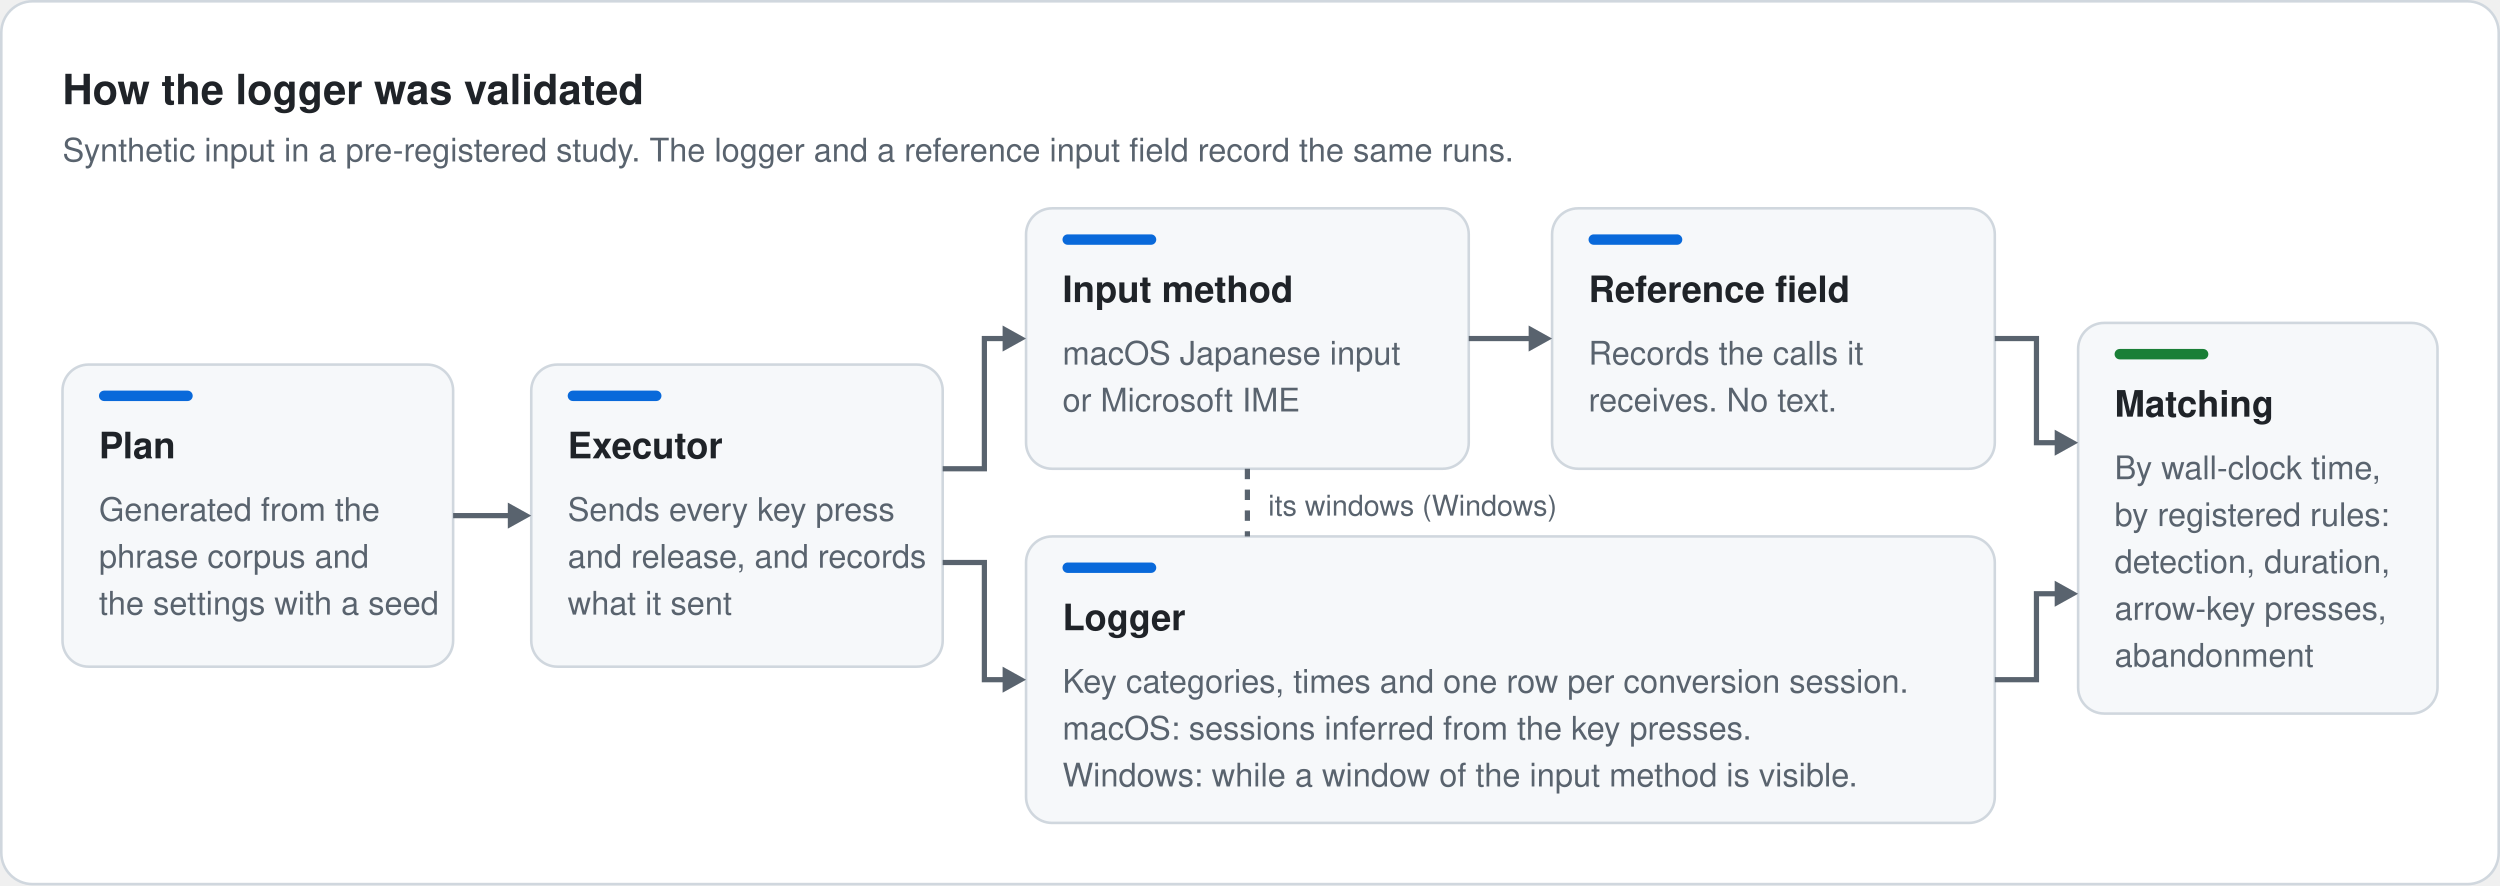
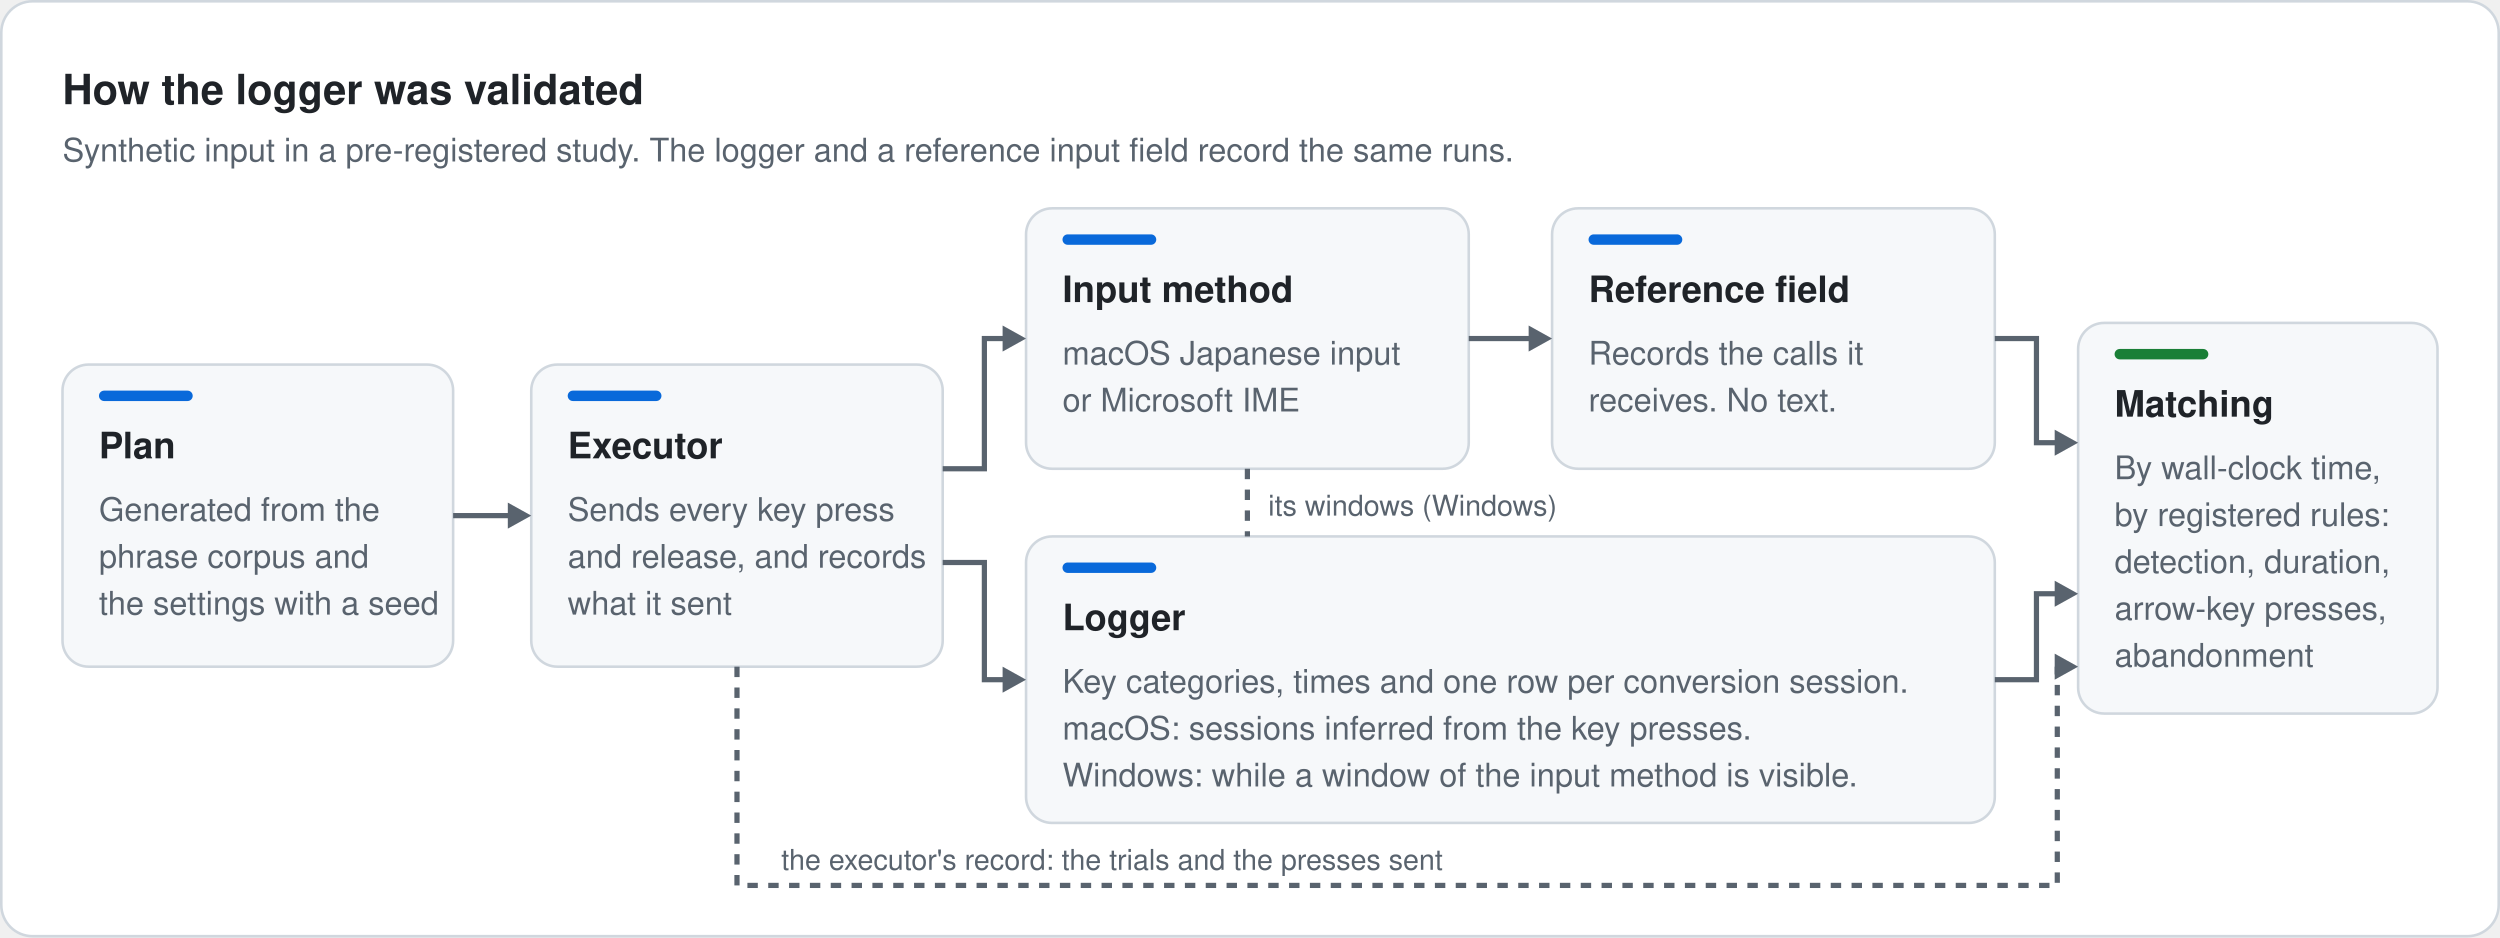
- <svg xmlns="http://www.w3.org/2000/svg" viewBox="0 0 960 340" width="960" height="340" role="img" aria-labelledby="t d">
-   <rect x="0.5" y="0.5" width="959" height="339" rx="12" fill="#ffffff" stroke="#d0d7de" />
+ <svg xmlns="http://www.w3.org/2000/svg" viewBox="0 0 960 360" width="960" height="360" role="img" aria-labelledby="t d">
+   <rect x="0.5" y="0.5" width="959" height="359" rx="12" fill="#ffffff" stroke="#d0d7de" />
  <text x="24" y="40" font-family="-apple-system, BlinkMacSystemFont, 'Segoe UI', Helvetica, Arial, sans-serif" font-size="16" fill="#1f2328" font-weight="600">How the logger was validated</text>
  <text x="24" y="62" font-family="-apple-system, BlinkMacSystemFont, 'Segoe UI', Helvetica, Arial, sans-serif" font-size="12.5" fill="#59636e">Synthetic input in a pre-registered study. The logger and a reference input field record the same runs.</text>
  <rect x="24" y="140" width="150" height="116" rx="10" fill="#f6f8fa" stroke="#d0d7de" />
  <rect x="38" y="150" width="36" height="4" rx="2" fill="#0969da" />
  <text x="38" y="176" font-family="-apple-system, BlinkMacSystemFont, 'Segoe UI', Helvetica, Arial, sans-serif" font-size="14" fill="#1f2328" font-weight="600">Plan</text>
  <text x="38" y="200" font-family="-apple-system, BlinkMacSystemFont, 'Segoe UI', Helvetica, Arial, sans-serif" font-size="12.5" fill="#59636e">Generated from the</text>
  <text x="38" y="218" font-family="-apple-system, BlinkMacSystemFont, 'Segoe UI', Helvetica, Arial, sans-serif" font-size="12.5" fill="#59636e">phrase corpus and</text>
  <text x="38" y="236" font-family="-apple-system, BlinkMacSystemFont, 'Segoe UI', Helvetica, Arial, sans-serif" font-size="12.5" fill="#59636e">the settings with a seed</text>
  <rect x="204" y="140" width="158" height="116" rx="10" fill="#f6f8fa" stroke="#d0d7de" />
  <rect x="218" y="150" width="36" height="4" rx="2" fill="#0969da" />
  <text x="218" y="176" font-family="-apple-system, BlinkMacSystemFont, 'Segoe UI', Helvetica, Arial, sans-serif" font-size="14" fill="#1f2328" font-weight="600">Executor</text>
  <text x="218" y="200" font-family="-apple-system, BlinkMacSystemFont, 'Segoe UI', Helvetica, Arial, sans-serif" font-size="12.5" fill="#59636e">Sends every key press</text>
  <text x="218" y="218" font-family="-apple-system, BlinkMacSystemFont, 'Segoe UI', Helvetica, Arial, sans-serif" font-size="12.5" fill="#59636e">and release, and records</text>
  <text x="218" y="236" font-family="-apple-system, BlinkMacSystemFont, 'Segoe UI', Helvetica, Arial, sans-serif" font-size="12.5" fill="#59636e">what it sent</text>
  <rect x="394" y="80" width="170" height="100" rx="10" fill="#f6f8fa" stroke="#d0d7de" />
  <rect x="408" y="90" width="36" height="4" rx="2" fill="#0969da" />
  <text x="408" y="116" font-family="-apple-system, BlinkMacSystemFont, 'Segoe UI', Helvetica, Arial, sans-serif" font-size="14" fill="#1f2328" font-weight="600">Input method</text>
  <text x="408" y="140" font-family="-apple-system, BlinkMacSystemFont, 'Segoe UI', Helvetica, Arial, sans-serif" font-size="12.5" fill="#59636e">macOS Japanese input</text>
  <text x="408" y="158" font-family="-apple-system, BlinkMacSystemFont, 'Segoe UI', Helvetica, Arial, sans-serif" font-size="12.5" fill="#59636e">or Microsoft IME</text>
  <rect x="596" y="80" width="170" height="100" rx="10" fill="#f6f8fa" stroke="#d0d7de" />
  <rect x="610" y="90" width="36" height="4" rx="2" fill="#0969da" />
  <text x="610" y="116" font-family="-apple-system, BlinkMacSystemFont, 'Segoe UI', Helvetica, Arial, sans-serif" font-size="14" fill="#1f2328" font-weight="600">Reference field</text>
  <text x="610" y="140" font-family="-apple-system, BlinkMacSystemFont, 'Segoe UI', Helvetica, Arial, sans-serif" font-size="12.5" fill="#59636e">Records the calls it</text>
  <text x="610" y="158" font-family="-apple-system, BlinkMacSystemFont, 'Segoe UI', Helvetica, Arial, sans-serif" font-size="12.5" fill="#59636e">receives. No text.</text>
  <rect x="394" y="206" width="372" height="110" rx="10" fill="#f6f8fa" stroke="#d0d7de" />
  <rect x="408" y="216" width="36" height="4" rx="2" fill="#0969da" />
  <text x="408" y="242" font-family="-apple-system, BlinkMacSystemFont, 'Segoe UI', Helvetica, Arial, sans-serif" font-size="14" fill="#1f2328" font-weight="600">Logger</text>
  <text x="408" y="266" font-family="-apple-system, BlinkMacSystemFont, 'Segoe UI', Helvetica, Arial, sans-serif" font-size="12.5" fill="#59636e">Key categories, times and one row per conversion session.</text>
  <text x="408" y="284" font-family="-apple-system, BlinkMacSystemFont, 'Segoe UI', Helvetica, Arial, sans-serif" font-size="12.5" fill="#59636e">macOS: sessions inferred from the key presses.</text>
  <text x="408" y="302" font-family="-apple-system, BlinkMacSystemFont, 'Segoe UI', Helvetica, Arial, sans-serif" font-size="12.5" fill="#59636e">Windows: while a window of the input method is visible.</text>
  <rect x="798" y="124" width="138" height="150" rx="10" fill="#f6f8fa" stroke="#d0d7de" />
  <rect x="812" y="134" width="36" height="4" rx="2" fill="#1a7f37" />
  <text x="812" y="160" font-family="-apple-system, BlinkMacSystemFont, 'Segoe UI', Helvetica, Arial, sans-serif" font-size="14" fill="#1f2328" font-weight="600">Matching</text>
  <text x="812" y="184" font-family="-apple-system, BlinkMacSystemFont, 'Segoe UI', Helvetica, Arial, sans-serif" font-size="12.5" fill="#59636e">By wall-clock time,</text>
  <text x="812" y="202" font-family="-apple-system, BlinkMacSystemFont, 'Segoe UI', Helvetica, Arial, sans-serif" font-size="12.5" fill="#59636e">by registered rules:</text>
  <text x="812" y="220" font-family="-apple-system, BlinkMacSystemFont, 'Segoe UI', Helvetica, Arial, sans-serif" font-size="12.5" fill="#59636e">detection, duration,</text>
  <text x="812" y="238" font-family="-apple-system, BlinkMacSystemFont, 'Segoe UI', Helvetica, Arial, sans-serif" font-size="12.5" fill="#59636e">arrow-key presses,</text>
  <text x="812" y="256" font-family="-apple-system, BlinkMacSystemFont, 'Segoe UI', Helvetica, Arial, sans-serif" font-size="12.5" fill="#59636e">abandonment</text>
  <polyline points="174,198 196,198" fill="none" stroke="#59636e" stroke-width="2" />
  <polygon points="204,198 195,193 195,203" fill="#59636e" />
  <polyline points="362,180 378,180 378,130 386,130" fill="none" stroke="#59636e" stroke-width="2" />
  <polygon points="394,130 385,125 385,135" fill="#59636e" />
  <polyline points="362,216 378,216 378,261 386,261" fill="none" stroke="#59636e" stroke-width="2" />
  <polygon points="394,261 385,256 385,266" fill="#59636e" />
  <polyline points="564,130 588,130" fill="none" stroke="#59636e" stroke-width="2" />
  <polygon points="596,130 587,125 587,135" fill="#59636e" />
  <polyline points="766,130 782,130 782,170 790,170" fill="none" stroke="#59636e" stroke-width="2" />
  <polygon points="798,170 789,165 789,175" fill="#59636e" />
  <polyline points="766,261 782,261 782,228 790,228" fill="none" stroke="#59636e" stroke-width="2" />
  <polygon points="798,228 789,223 789,233" fill="#59636e" />
  <line x1="479" y1="180" x2="479" y2="206" stroke="#59636e" stroke-width="2" stroke-dasharray="4 4" />
  <text x="487" y="198" font-family="-apple-system, BlinkMacSystemFont, 'Segoe UI', Helvetica, Arial, sans-serif" font-size="11" fill="#59636e">its windows (Windows)</text>
+   <polyline points="283,256 283,340 790,340 790,256 790,256" fill="none" stroke="#59636e" stroke-width="2" stroke-dasharray="4 4" />
+   <polygon points="798,256 789,251 789,261" fill="#59636e" />
+   <text x="300" y="334" font-family="-apple-system, BlinkMacSystemFont, 'Segoe UI', Helvetica, Arial, sans-serif" font-size="11" fill="#59636e">the executor's record: the trials and the presses sent</text>
</svg>
